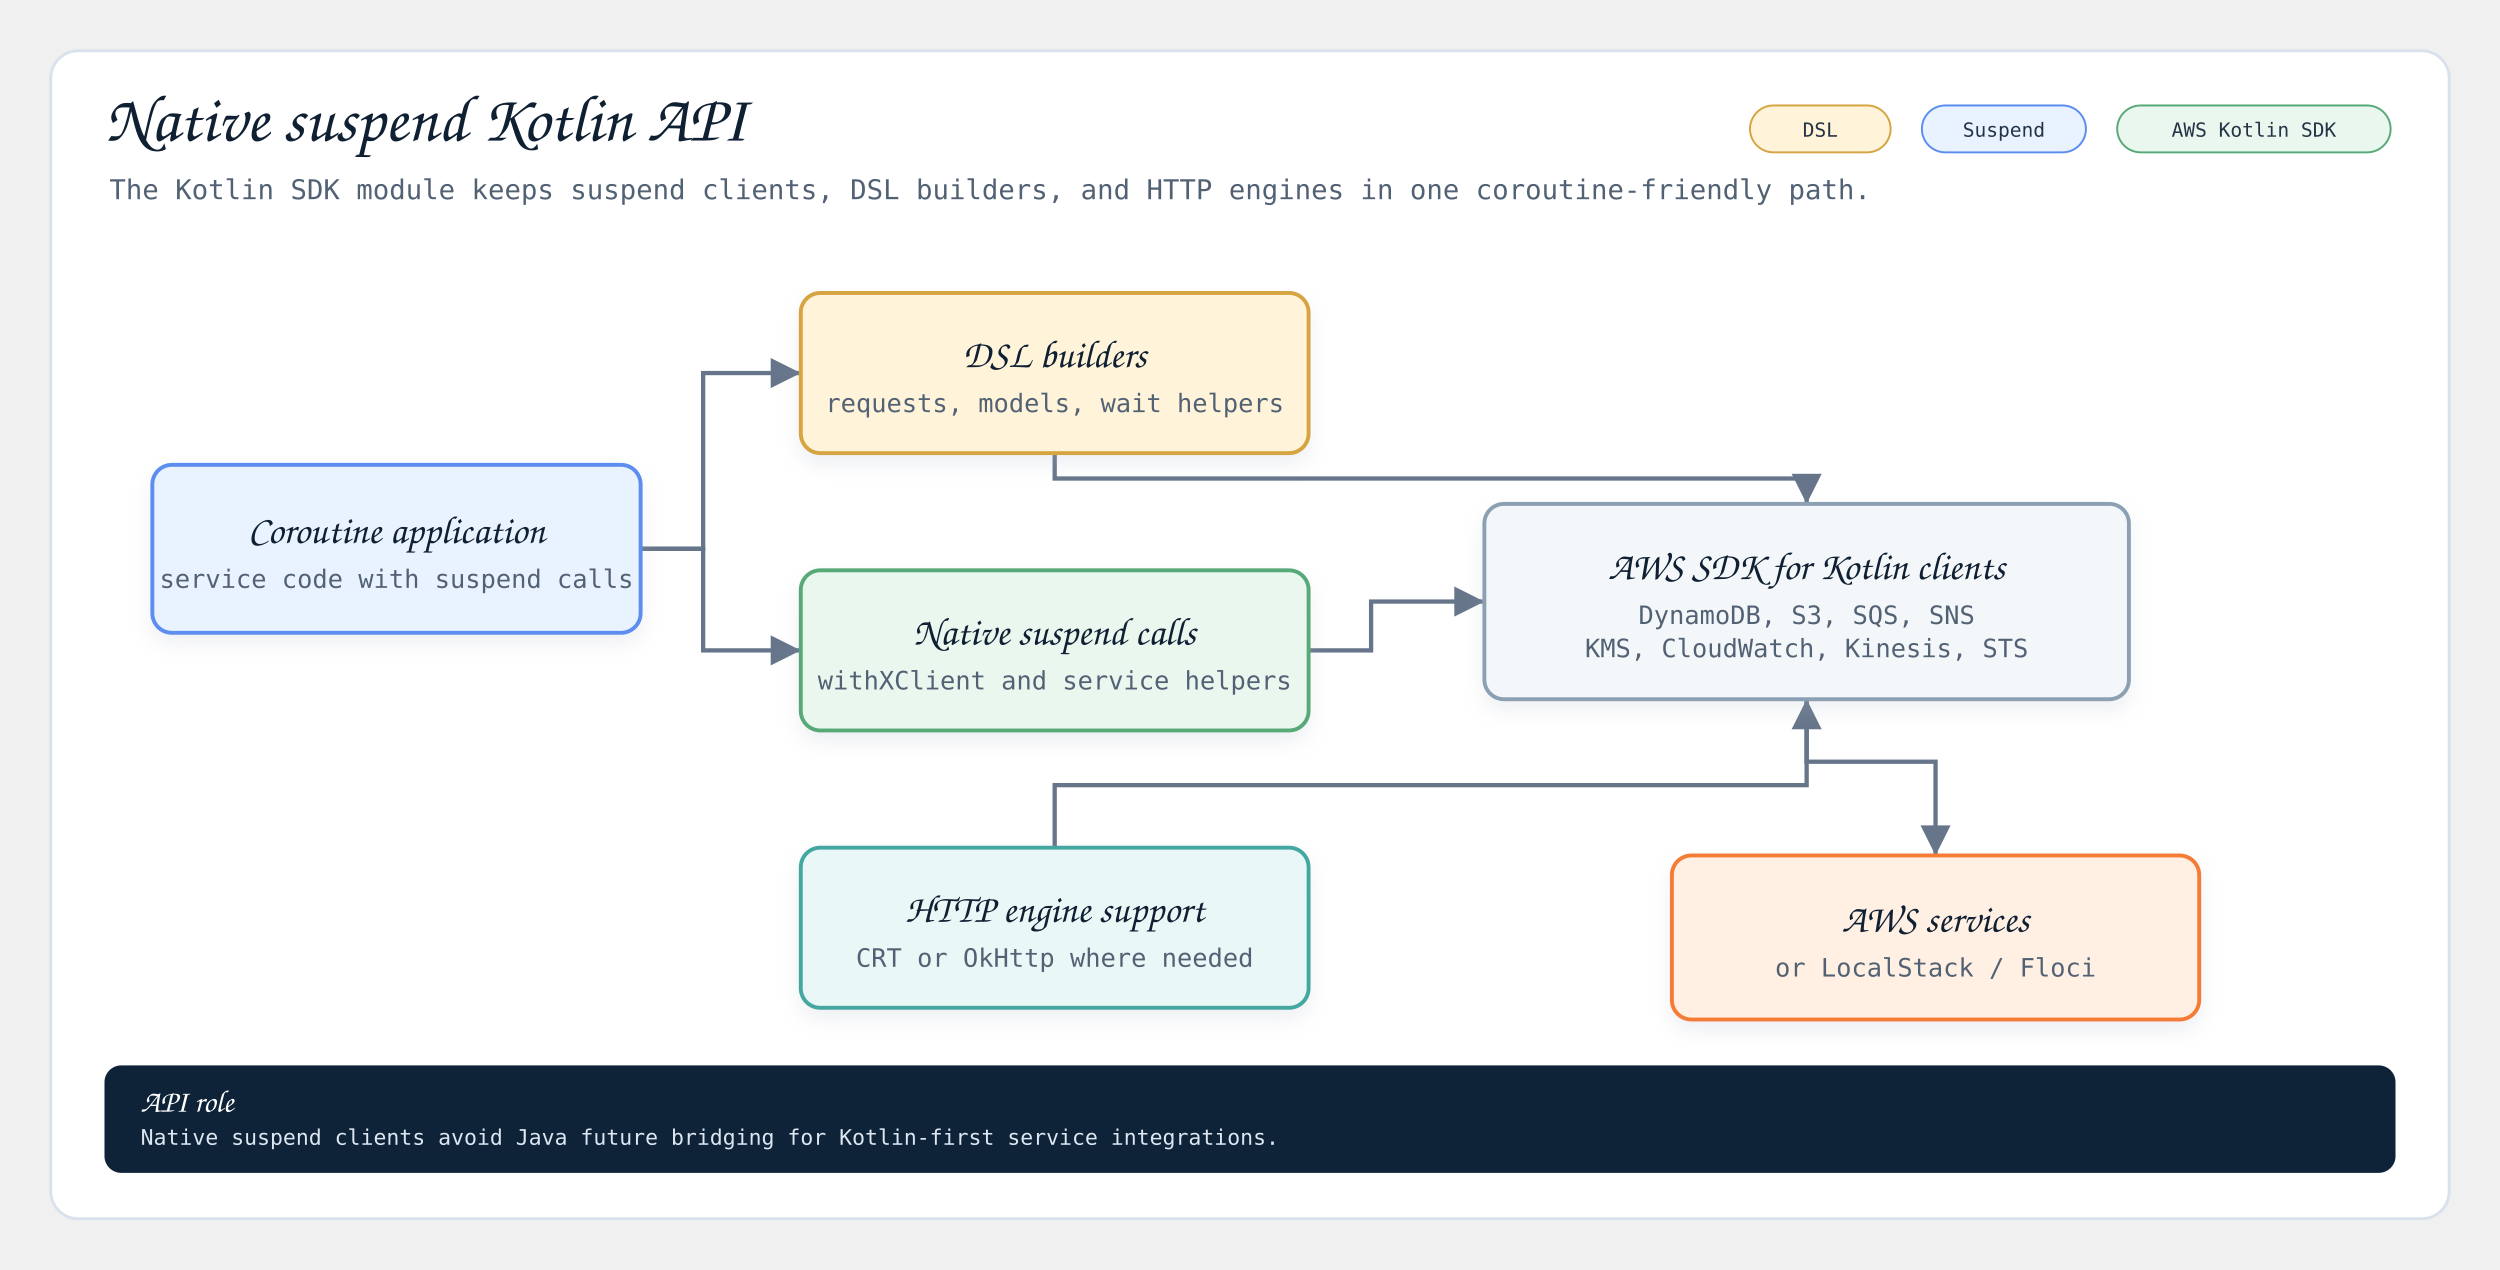
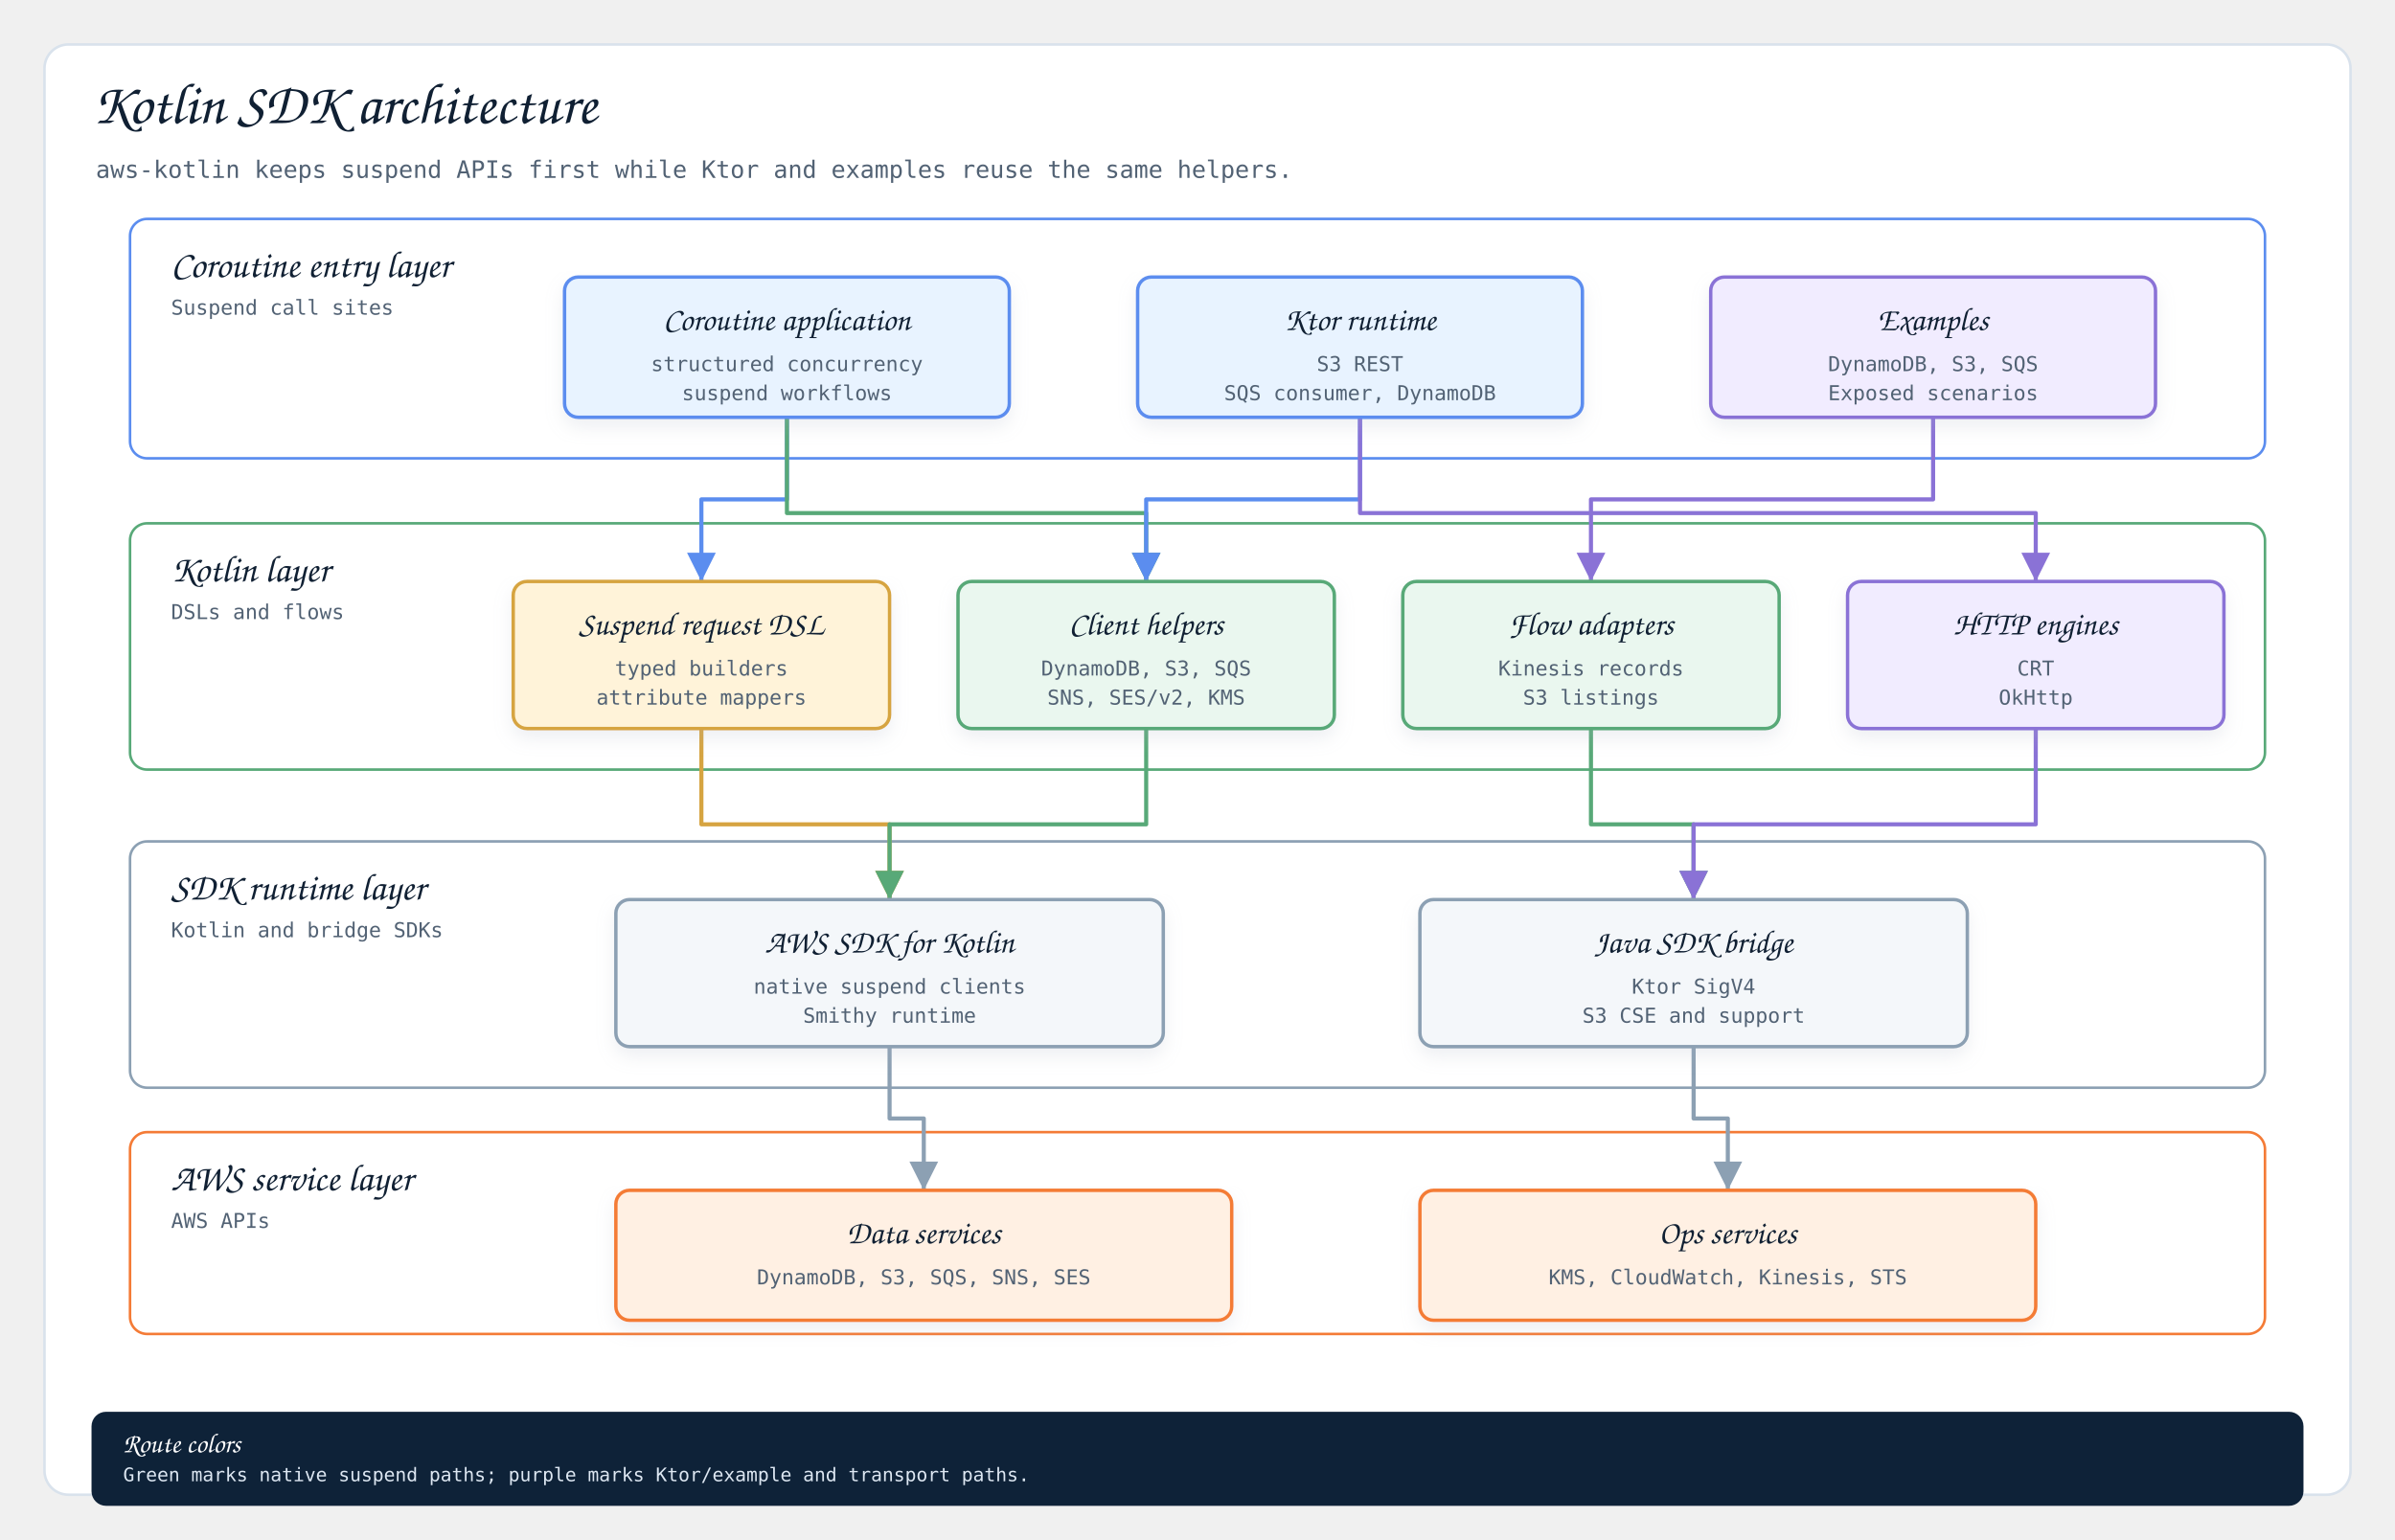
- <svg xmlns="http://www.w3.org/2000/svg" width="1280" height="650" viewBox="0 0 1280 650" role="img" aria-label="Native suspend Kotlin API">
+ <svg xmlns="http://www.w3.org/2000/svg" width="1400" height="900" viewBox="0 0 1400 900" role="img" aria-label="Kotlin SDK architecture layer layout">
  <defs>
-     <marker id="arrow" markerWidth="9" markerHeight="9" refX="8" refY="4.5" orient="auto" markerUnits="strokeWidth">
-       <path d="M1,1 L8,4.5 L1,8 Z" fill="#66758A" />
+     <marker id="arrow-0" markerWidth="9" markerHeight="9" refX="8" refY="4.5" orient="auto" markerUnits="strokeWidth">
+       <path d="M1,1 L8,4.5 L1,8 Z" fill="#5B8DEF" />
+     </marker>
+     <marker id="arrow-1" markerWidth="9" markerHeight="9" refX="8" refY="4.5" orient="auto" markerUnits="strokeWidth">
+       <path d="M1,1 L8,4.5 L1,8 Z" fill="#58A978" />
+     </marker>
+     <marker id="arrow-2" markerWidth="9" markerHeight="9" refX="8" refY="4.5" orient="auto" markerUnits="strokeWidth">
+       <path d="M1,1 L8,4.5 L1,8 Z" fill="#5B8DEF" />
+     </marker>
+     <marker id="arrow-3" markerWidth="9" markerHeight="9" refX="8" refY="4.5" orient="auto" markerUnits="strokeWidth">
+       <path d="M1,1 L8,4.5 L1,8 Z" fill="#8A72D6" />
+     </marker>
+     <marker id="arrow-4" markerWidth="9" markerHeight="9" refX="8" refY="4.5" orient="auto" markerUnits="strokeWidth">
+       <path d="M1,1 L8,4.5 L1,8 Z" fill="#8A72D6" />
+     </marker>
+     <marker id="arrow-5" markerWidth="9" markerHeight="9" refX="8" refY="4.5" orient="auto" markerUnits="strokeWidth">
+       <path d="M1,1 L8,4.5 L1,8 Z" fill="#D6A441" />
+     </marker>
+     <marker id="arrow-6" markerWidth="9" markerHeight="9" refX="8" refY="4.5" orient="auto" markerUnits="strokeWidth">
+       <path d="M1,1 L8,4.5 L1,8 Z" fill="#58A978" />
+     </marker>
+     <marker id="arrow-7" markerWidth="9" markerHeight="9" refX="8" refY="4.5" orient="auto" markerUnits="strokeWidth">
+       <path d="M1,1 L8,4.5 L1,8 Z" fill="#58A978" />
+     </marker>
+     <marker id="arrow-8" markerWidth="9" markerHeight="9" refX="8" refY="4.5" orient="auto" markerUnits="strokeWidth">
+       <path d="M1,1 L8,4.5 L1,8 Z" fill="#8A72D6" />
+     </marker>
+     <marker id="arrow-9" markerWidth="9" markerHeight="9" refX="8" refY="4.5" orient="auto" markerUnits="strokeWidth">
+       <path d="M1,1 L8,4.5 L1,8 Z" fill="#8CA0B3" />
+     </marker>
+     <marker id="arrow-10" markerWidth="9" markerHeight="9" refX="8" refY="4.5" orient="auto" markerUnits="strokeWidth">
+       <path d="M1,1 L8,4.5 L1,8 Z" fill="#8CA0B3" />
    </marker>
    <filter id="shadow" x="-10%" y="-10%" width="120%" height="130%">
      <feDropShadow dx="0" dy="5" stdDeviation="5" flood-color="#AAB7C6" flood-opacity="0.20" />
    </filter>
  </defs>
  <style>
-   svg{background:#F5F7FA}
+ svg{background:#F5F7FA}
  .frame{fill:#FFFFFF;stroke:#D9E2EC;stroke-width:1.5}
  .title{font-family:"Architects Daughter","Comic Sans MS",cursive;font-size:34px;fill:#102033}
-   .subtitle,.detail,.footer-detail{font-family:"Comic Mono","SFMono-Regular",Menlo,monospace;fill:#526274}
+   .subtitle,.detail,.footer-detail,.layer-label{font-family:"Comic Mono","SFMono-Regular",Menlo,monospace;fill:#526274}
  .subtitle{font-size:14px}
-   .card-title{font-family:"Architects Daughter","Comic Sans MS",cursive;font-size:20px;fill:#102033}
-   .detail{font-size:13px}
+   .card-title,.layer-title{font-family:"Architects Daughter","Comic Sans MS",cursive;fill:#102033}
+   .card-title{font-size:19px}
+   .layer-title{font-size:22px}
+   .detail{font-size:12px}
+   .tiny{font-family:"Comic Mono","SFMono-Regular",Menlo,monospace;font-size:10px;fill:#526274}
  .chip{font-family:"Comic Mono","SFMono-Regular",Menlo,monospace;font-size:10px;fill:#243447}
  .card{stroke-width:2;filter:url(#shadow)}
-   .edge{fill:none;stroke-width:2.2;marker-end:url(#arrow)}
+   .layer{stroke-width:1.5;fill:#FFFFFF}
+   .edge{fill:none;stroke-width:2.4;stroke-linecap:round;stroke-linejoin:round}
  .edge-label{font-family:"Comic Mono","SFMono-Regular",Menlo,monospace;font-size:11px;fill:#344456}
  .label-bg{fill:#FFFFFF;stroke:#D9E2EC}
  .footer{fill:#0E2238;stroke:#0E2238}
  .footer-title{font-family:"Architects Daughter","Comic Sans MS",cursive;font-size:16px;fill:#FFFFFF}
  .footer-detail{font-size:11px;fill:#DDE7F2}
</style>
-   <rect x="26" y="26" width="1228" height="598" rx="14" class="frame" />
-   <text class="title" x="54" y="72">Native suspend Kotlin API</text>
-   <text class="subtitle" x="56" y="102">The Kotlin SDK module keeps suspend clients, DSL builders, and HTTP engines in one coroutine-friendly path.</text>
+   <rect x="26" y="26" width="1348" height="848" rx="14" class="frame" />
+   <text class="title" x="54" y="72">Kotlin SDK architecture</text>
+   <text class="subtitle" x="56" y="104">aws-kotlin keeps suspend APIs first while Ktor and examples reuse the same helpers.</text>
+   <rect class="layer" x="76.0" y="128.0" width="1248.0" height="140.0" rx="10" fill="#FBFDFF" stroke="#5B8DEF" />
+   <text class="layer-title" x="100.0" y="162.0">Coroutine entry layer</text>
+   <text class="layer-label" x="100.0" y="184.0">Suspend call sites</text>
+   <rect class="layer" x="76.0" y="306.0" width="1248.0" height="144.0" rx="10" fill="#FFFDF8" stroke="#58A978" />
+   <text class="layer-title" x="100.0" y="340.0">Kotlin layer</text>
+   <text class="layer-label" x="100.0" y="362.0">DSLs and flows</text>
+   <rect class="layer" x="76.0" y="492.0" width="1248.0" height="144.0" rx="10" fill="#FBFCFE" stroke="#8CA0B3" />
+   <text class="layer-title" x="100.0" y="526.0">SDK runtime layer</text>
+   <text class="layer-label" x="100.0" y="548.0">Kotlin and bridge SDKs</text>
+   <rect class="layer" x="76.0" y="662.0" width="1248.0" height="118.0" rx="10" fill="#FFFCF8" stroke="#F47B36" />
+   <text class="layer-title" x="100.0" y="696.0">AWS service layer</text>
+   <text class="layer-label" x="100.0" y="718.0">AWS APIs</text>
  <g>
-     <rect x="1084" y="54" width="140" height="24" rx="12" fill="#EAF7EF" stroke="#58A978" />
-     <text class="chip" x="1154" y="70" text-anchor="middle">AWS Kotlin SDK</text>
+     <path class="edge" d="M460.0 244.0 L460.0 292.0 L410.0 292.0 L410.0 340.0" stroke="#5B8DEF" marker-end="url(#arrow-0)" />
  </g>
  <g>
-     <rect x="984" y="54" width="84" height="24" rx="12" fill="#E8F3FF" stroke="#5B8DEF" />
-     <text class="chip" x="1026" y="70" text-anchor="middle">Suspend</text>
+     <path class="edge" d="M460.0 244.0 L460.0 300.0 L670.0 300.0 L670.0 340.0" stroke="#58A978" marker-end="url(#arrow-1)" />
  </g>
  <g>
-     <rect x="896" y="54" width="72" height="24" rx="12" fill="#FFF3D9" stroke="#D6A441" />
-     <text class="chip" x="932" y="70" text-anchor="middle">DSL</text>
+     <path class="edge" d="M795.0 244.0 L795.0 292.0 L670.0 292.0 L670.0 340.0" stroke="#5B8DEF" marker-end="url(#arrow-0)" />
  </g>
  <g>
-     <g>
-       <path class="edge" d="M328 281 L360 281 L360 191 L410 191" stroke="#66758A" />
-     </g>
-     <g>
-       <path class="edge" d="M328 281 L360 281 L360 333 L410 333" stroke="#66758A" />
-     </g>
-     <g>
-       <path class="edge" d="M540 232 L540 245 L925 245 L925 258" stroke="#66758A" />
-     </g>
-     <g>
-       <path class="edge" d="M670 333 L702 333 L702 308 L760 308" stroke="#66758A" />
-     </g>
-     <g>
-       <path class="edge" d="M540 434 L540 402 L925 402 L925 358" stroke="#66758A" />
-     </g>
-     <g>
-       <path class="edge" d="M925 358 L925 390 L991 390 L991 438" stroke="#66758A" />
-     </g>
+     <path class="edge" d="M795.0 244.0 L795.0 300.0 L1190.0 300.0 L1190.0 340.0" stroke="#8A72D6" marker-end="url(#arrow-3)" />
  </g>
-   <g id="app">
-     <rect class="card" x="78" y="238" width="250" height="86" rx="10" fill="#E8F3FF" stroke="#5B8DEF" />
-     <text class="card-title" x="203" y="278" text-anchor="middle">Coroutine application</text>
-     <text class="detail" x="203" y="301" text-anchor="middle">service code with suspend calls</text>
+   <g>
+     <path class="edge" d="M1130.0 244.0 L1130.0 292.0 L930.0 292.0 L930.0 340.0" stroke="#8A72D6" marker-end="url(#arrow-3)" />
  </g>
-   <g id="builders">
-     <rect class="card" x="410" y="150" width="260" height="82" rx="10" fill="#FFF3D9" stroke="#D6A441" />
-     <text class="card-title" x="540" y="188" text-anchor="middle">DSL builders</text>
-     <text class="detail" x="540" y="211" text-anchor="middle">requests, models, wait helpers</text>
+   <g>
+     <path class="edge" d="M410.0 426.0 L410.0 482.0 L520.0 482.0 L520.0 526.0" stroke="#D6A441" marker-end="url(#arrow-5)" />
  </g>
-   <g id="suspend">
-     <rect class="card" x="410" y="292" width="260" height="82" rx="10" fill="#EAF7EF" stroke="#58A978" />
-     <text class="card-title" x="540" y="330" text-anchor="middle">Native suspend calls</text>
-     <text class="detail" x="540" y="353" text-anchor="middle">withXClient and service helpers</text>
+   <g>
+     <path class="edge" d="M670.0 426.0 L670.0 482.0 L520.0 482.0 L520.0 526.0" stroke="#58A978" marker-end="url(#arrow-1)" />
  </g>
-   <g id="http">
-     <rect class="card" x="410" y="434" width="260" height="82" rx="10" fill="#E9F7F6" stroke="#45A7A1" />
-     <text class="card-title" x="540" y="472" text-anchor="middle">HTTP engine support</text>
-     <text class="detail" x="540" y="495" text-anchor="middle">CRT or OkHttp where needed</text>
+   <g>
+     <path class="edge" d="M930.0 426.0 L930.0 482.0 L990.0 482.0 L990.0 526.0" stroke="#58A978" marker-end="url(#arrow-1)" />
+   </g>
+   <g>
+     <path class="edge" d="M1190.0 426.0 L1190.0 482.0 L990.0 482.0 L990.0 526.0" stroke="#8A72D6" marker-end="url(#arrow-3)" />
+   </g>
+   <g>
+     <path class="edge" d="M520.0 612.0 L520.0 654.0 L540.0 654.0 L540.0 696.0" stroke="#8CA0B3" marker-end="url(#arrow-9)" />
+   </g>
+   <g>
+     <path class="edge" d="M990.0 612.0 L990.0 654.0 L1010.0 654.0 L1010.0 696.0" stroke="#8CA0B3" marker-end="url(#arrow-9)" />
+   </g>
+   <g id="coroutine_app">
+     <rect class="card" x="330.0" y="162.0" width="260.0" height="82.0" rx="8" fill="#E8F3FF" stroke="#5B8DEF" />
+     <text class="card-title" x="460.0" y="193.0" text-anchor="middle">Coroutine application</text>
+     <text class="detail" x="460.0" y="217.0" text-anchor="middle">structured concurrency</text>
+     <text class="detail" x="460.0" y="234.0" text-anchor="middle">suspend workflows</text>
+   </g>
+   <g id="ktor_runtime">
+     <rect class="card" x="665.0" y="162.0" width="260.0" height="82.0" rx="8" fill="#E8F3FF" stroke="#5B8DEF" />
+     <text class="card-title" x="795.0" y="193.0" text-anchor="middle">Ktor runtime</text>
+     <text class="detail" x="795.0" y="217.0" text-anchor="middle">S3 REST</text>
+     <text class="detail" x="795.0" y="234.0" text-anchor="middle">SQS consumer, DynamoDB</text>
+   </g>
+   <g id="examples">
+     <rect class="card" x="1000.0" y="162.0" width="260.0" height="82.0" rx="8" fill="#F1ECFF" stroke="#8A72D6" />
+     <text class="card-title" x="1130.0" y="193.0" text-anchor="middle">Examples</text>
+     <text class="detail" x="1130.0" y="217.0" text-anchor="middle">DynamoDB, S3, SQS</text>
+     <text class="detail" x="1130.0" y="234.0" text-anchor="middle">Exposed scenarios</text>
+   </g>
+   <g id="dsl">
+     <rect class="card" x="300.0" y="340.0" width="220.0" height="86.0" rx="8" fill="#FFF3D9" stroke="#D6A441" />
+     <text class="card-title" x="410.0" y="371.0" text-anchor="middle">Suspend request DSL</text>
+     <text class="detail" x="410.0" y="395.0" text-anchor="middle">typed builders</text>
+     <text class="detail" x="410.0" y="412.0" text-anchor="middle">attribute mappers</text>
  </g>
  <g id="clients">
-     <rect class="card" x="760" y="258" width="330" height="100" rx="10" fill="#F4F7FA" stroke="#8CA0B3" />
-     <text class="card-title" x="925" y="296.5" text-anchor="middle">AWS SDK for Kotlin clients</text>
-     <text class="detail" x="925" y="319.5" text-anchor="middle">DynamoDB, S3, SQS, SNS</text>
-     <text class="detail" x="925" y="336.5" text-anchor="middle">KMS, CloudWatch, Kinesis, STS</text>
+     <rect class="card" x="560.0" y="340.0" width="220.0" height="86.0" rx="8" fill="#EAF7EF" stroke="#58A978" />
+     <text class="card-title" x="670.0" y="371.0" text-anchor="middle">Client helpers</text>
+     <text class="detail" x="670.0" y="395.0" text-anchor="middle">DynamoDB, S3, SQS</text>
+     <text class="detail" x="670.0" y="412.0" text-anchor="middle">SNS, SES/v2, KMS</text>
  </g>
-   <g id="aws">
-     <rect class="card" x="856" y="438" width="270" height="84" rx="10" fill="#FFF0E3" stroke="#F47B36" />
-     <text class="card-title" x="991" y="477" text-anchor="middle">AWS services</text>
-     <text class="detail" x="991" y="500" text-anchor="middle">or LocalStack / Floci</text>
+   <g id="flows">
+     <rect class="card" x="820.0" y="340.0" width="220.0" height="86.0" rx="8" fill="#EAF7EF" stroke="#58A978" />
+     <text class="card-title" x="930.0" y="371.0" text-anchor="middle">Flow adapters</text>
+     <text class="detail" x="930.0" y="395.0" text-anchor="middle">Kinesis records</text>
+     <text class="detail" x="930.0" y="412.0" text-anchor="middle">S3 listings</text>
  </g>
-   <rect class="footer" x="54" y="546" width="1172" height="54" rx="8" />
-   <text class="footer-title" x="72" y="565" dominant-baseline="middle">API role</text>
-   <text class="footer-detail" x="72" y="583" dominant-baseline="middle">Native suspend clients avoid Java future bridging for Kotlin-first service integrations.</text>
+   <g id="engines">
+     <rect class="card" x="1080.0" y="340.0" width="220.0" height="86.0" rx="8" fill="#F1ECFF" stroke="#8A72D6" />
+     <text class="card-title" x="1190.0" y="371.0" text-anchor="middle">HTTP engines</text>
+     <text class="detail" x="1190.0" y="395.0" text-anchor="middle">CRT</text>
+     <text class="detail" x="1190.0" y="412.0" text-anchor="middle">OkHttp</text>
+   </g>
+   <g id="smithy">
+     <rect class="card" x="360.0" y="526.0" width="320.0" height="86.0" rx="8" fill="#F4F7FA" stroke="#8CA0B3" />
+     <text class="card-title" x="520.0" y="557.0" text-anchor="middle">AWS SDK for Kotlin</text>
+     <text class="detail" x="520.0" y="581.0" text-anchor="middle">native suspend clients</text>
+     <text class="detail" x="520.0" y="598.0" text-anchor="middle">Smithy runtime</text>
+   </g>
+   <g id="java_bridge">
+     <rect class="card" x="830.0" y="526.0" width="320.0" height="86.0" rx="8" fill="#F4F7FA" stroke="#8CA0B3" />
+     <text class="card-title" x="990.0" y="557.0" text-anchor="middle">Java SDK bridge</text>
+     <text class="detail" x="990.0" y="581.0" text-anchor="middle">Ktor SigV4</text>
+     <text class="detail" x="990.0" y="598.0" text-anchor="middle">S3 CSE and support</text>
+   </g>
+   <g id="services">
+     <rect class="card" x="360.0" y="696.0" width="360.0" height="76.0" rx="8" fill="#FFF0E3" stroke="#F47B36" />
+     <text class="card-title" x="540.0" y="727.0" text-anchor="middle">Data services</text>
+     <text class="detail" x="540.0" y="751.0" text-anchor="middle">DynamoDB, S3, SQS, SNS, SES</text>
+   </g>
+   <g id="ops">
+     <rect class="card" x="830.0" y="696.0" width="360.0" height="76.0" rx="8" fill="#FFF0E3" stroke="#F47B36" />
+     <text class="card-title" x="1010.0" y="727.0" text-anchor="middle">Ops services</text>
+     <text class="detail" x="1010.0" y="751.0" text-anchor="middle">KMS, CloudWatch, Kinesis, STS</text>
+   </g>
+   <rect class="footer" x="54" y="826.0" width="1292" height="54" rx="8" />
+   <text class="footer-title" x="72" y="845.0" dominant-baseline="middle">Route colors</text>
+   <text class="footer-detail" x="72" y="863.0" dominant-baseline="middle">Green marks native suspend paths; purple marks Ktor/example and transport paths.</text>
</svg>
